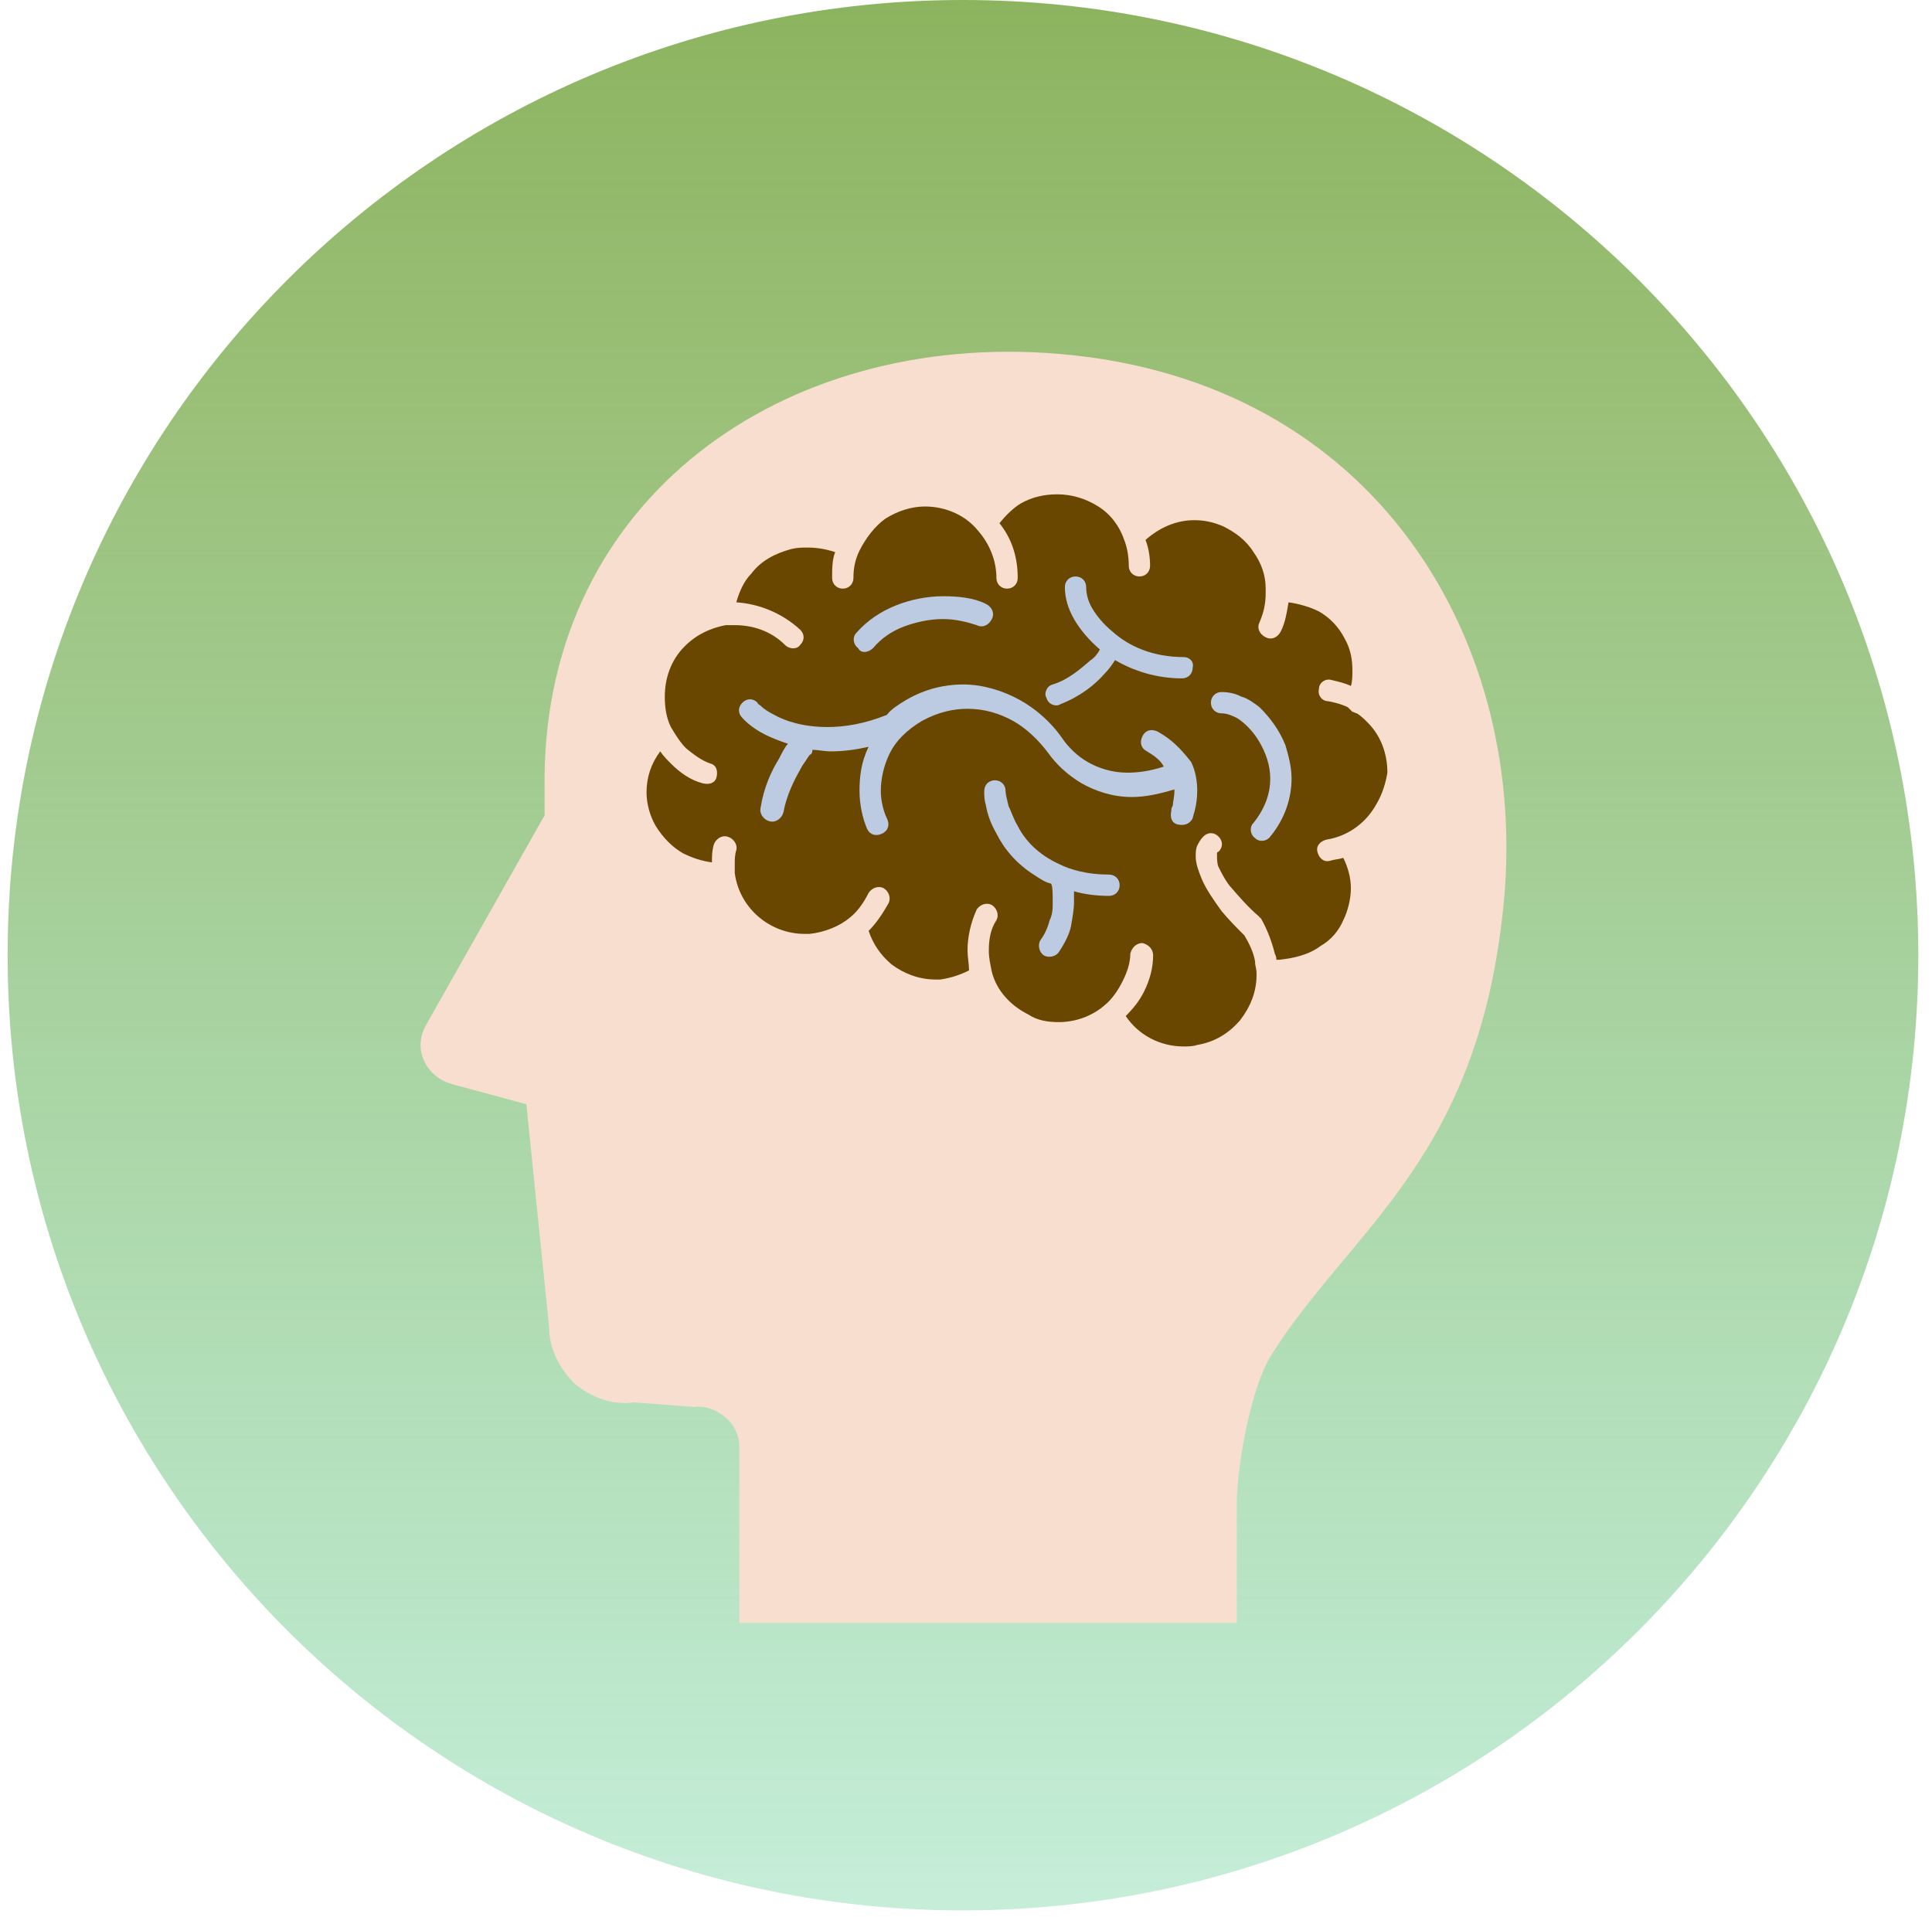
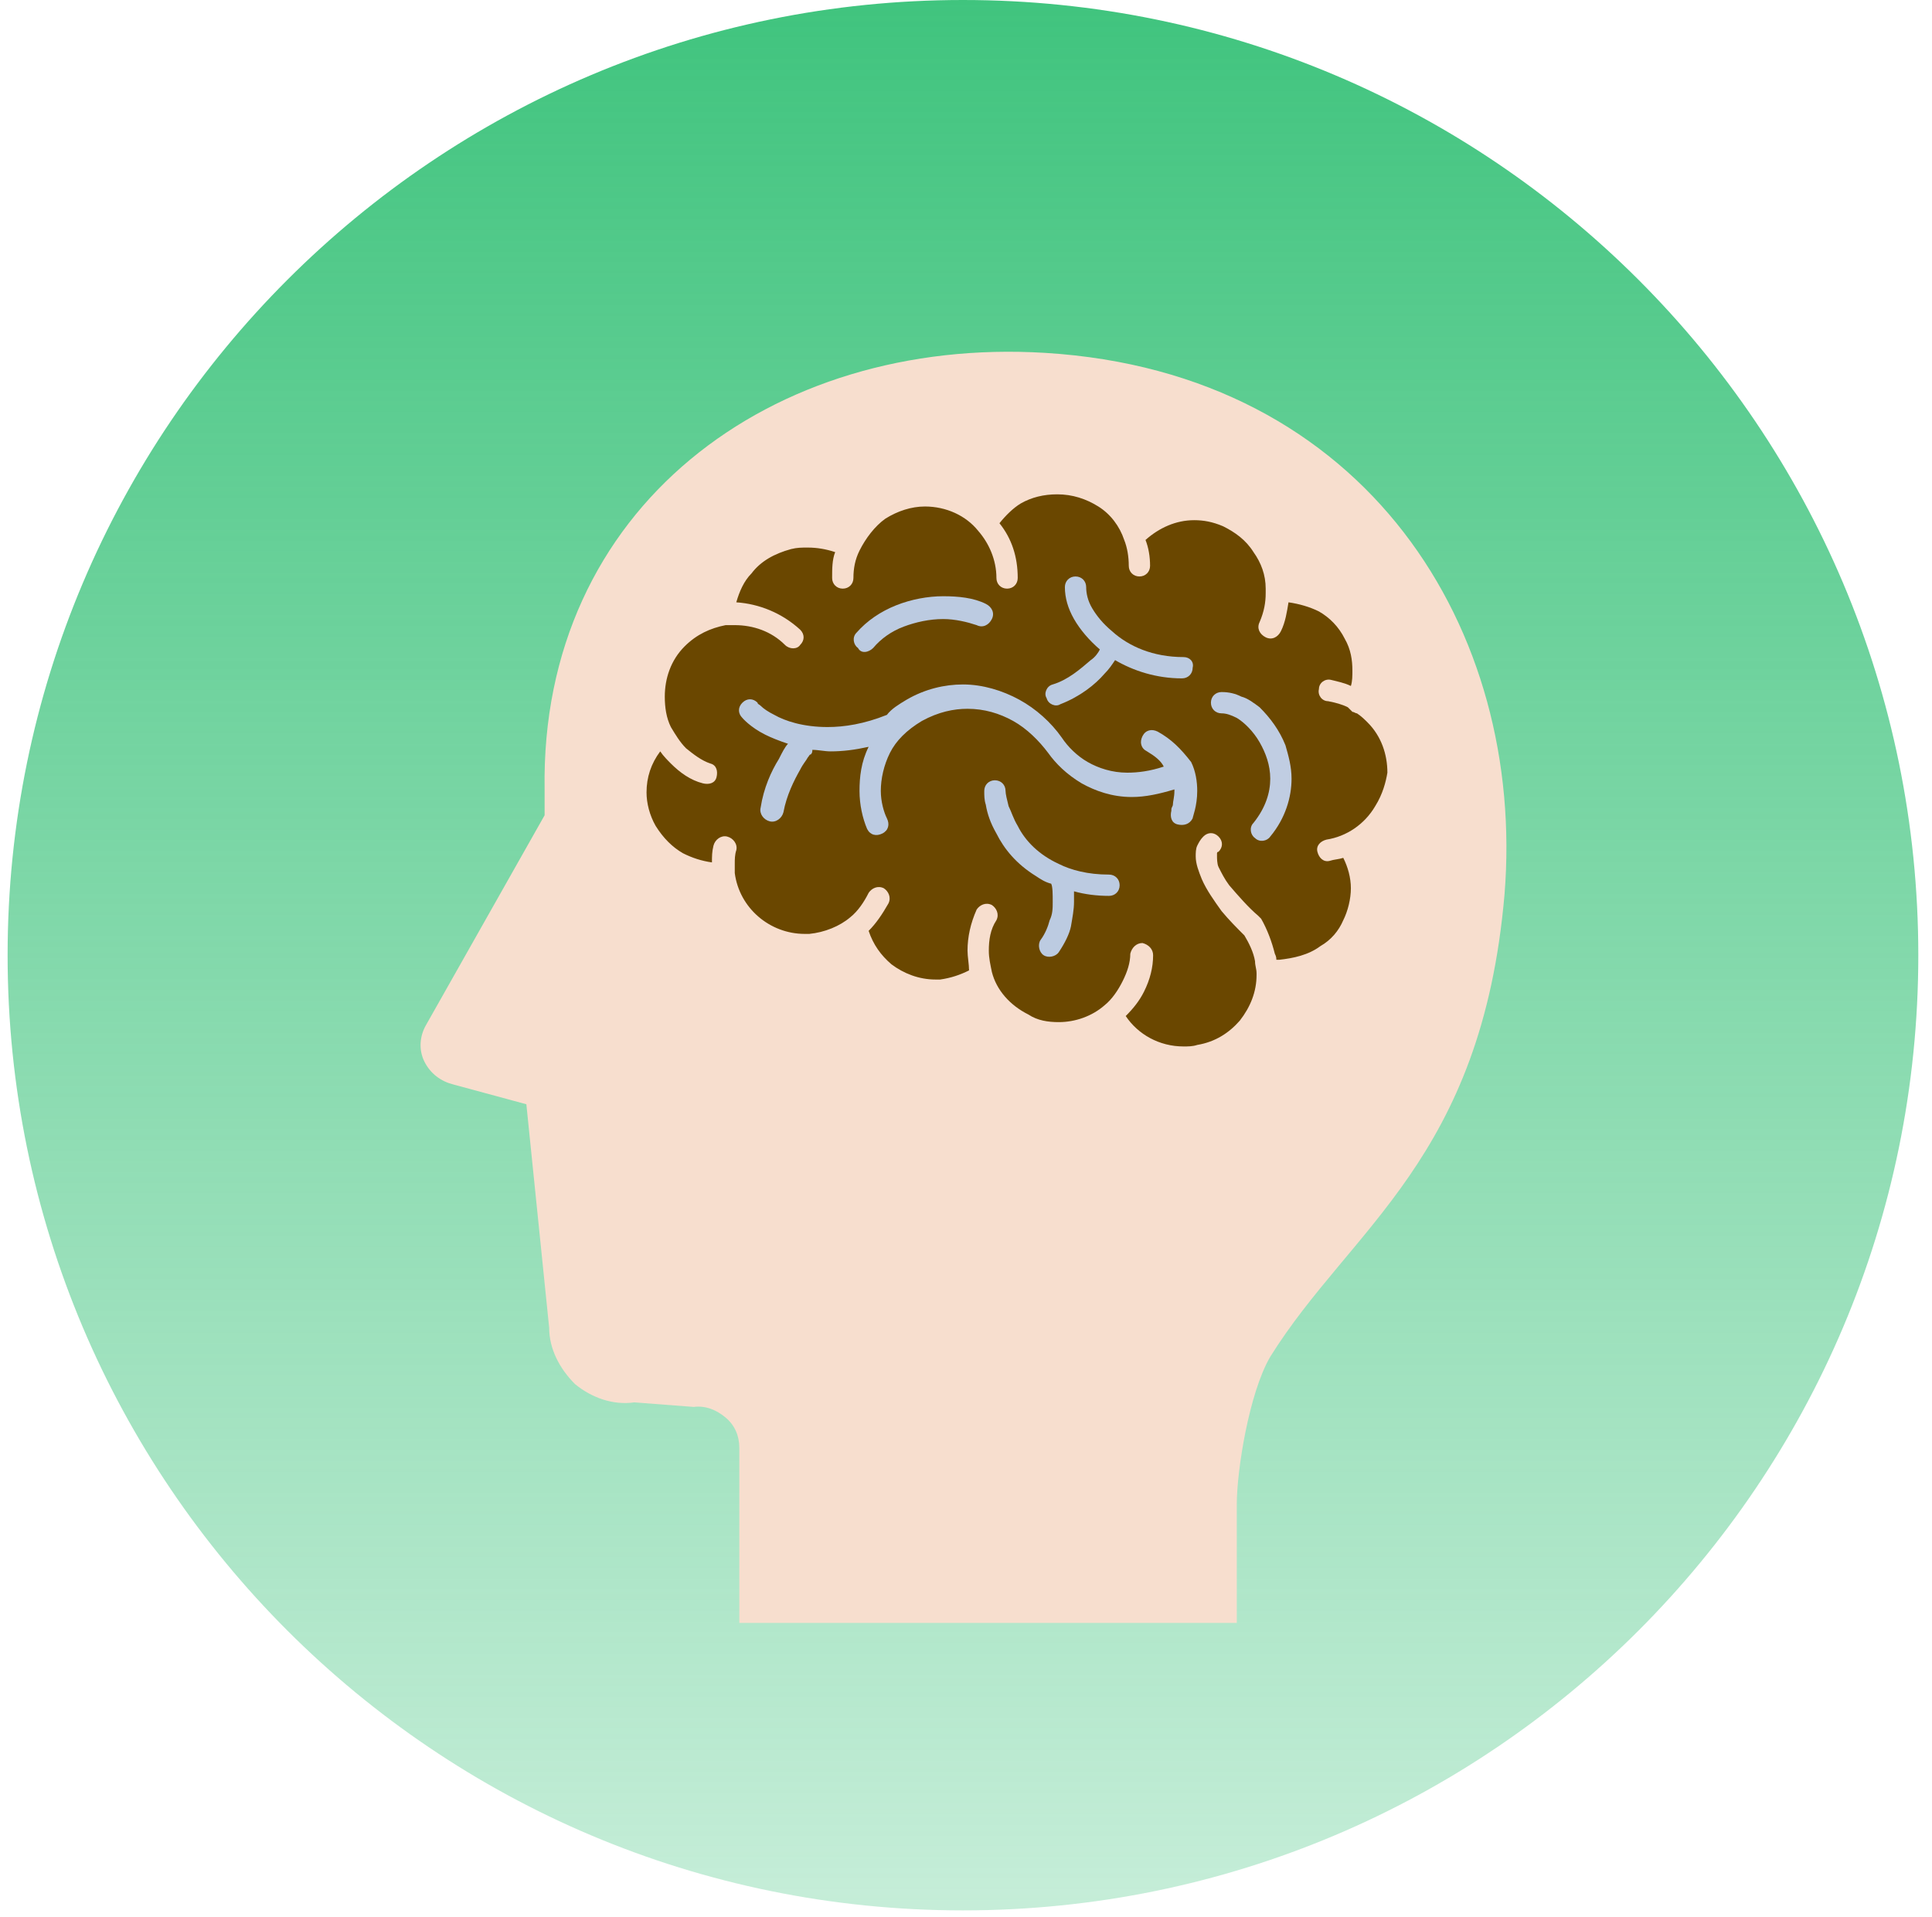
<svg xmlns="http://www.w3.org/2000/svg" version="1.1" id="Ebene_1" x="0px" y="0px" viewBox="0 0 127 126" style="enable-background:new 0 0 127 126;" xml:space="preserve">
  <style type="text/css">
	.st0{fill:url(#SVGID_1_);}
	.st1{fill:#6A4700;}
	.st2{fill:#BCCBE1;}
	.st3{fill:#F7DECE;}
	.st4{fill:#C0CDE2;}
</style>
  <linearGradient id="SVGID_1_" gradientUnits="userSpaceOnUse" x1="63.3" y1="402" x2="63.3" y2="527.6" gradientTransform="matrix(1 0 0 1 0 -402)">
-     <stop offset="5.327789e-09" style="stop-color:#8CB45F" />
-     <stop offset="0.225" style="stop-color:#88B561;stop-opacity:0.843" />
-     <stop offset="0.457" style="stop-color:#7BB766;stop-opacity:0.68" />
-     <stop offset="0.694" style="stop-color:#67BC6E;stop-opacity:0.514" />
-     <stop offset="0.931" style="stop-color:#4AC27A;stop-opacity:0.348" />
+     <stop offset="5.327789e-09" style="stop-color:#40C47E" />
    <stop offset="1" style="stop-color:#40C47E;stop-opacity:0.3" />
  </linearGradient>
  <circle class="st0" cx="63.3" cy="62.8" r="62.8" />
  <circle class="st1" cx="66.3" cy="54.8" r="26.6" />
  <path class="st2" d="M72.9,57.5c-1.4,0-2.5-0.3-3.3-0.7c-1.3-0.6-2.2-1.5-2.7-2.5c-0.3-0.5-0.4-0.9-0.6-1.3c-0.1-0.4-0.2-0.8-0.2-1  c0-0.4-0.3-0.7-0.7-0.7s-0.7,0.3-0.7,0.7c0,0.3,0,0.6,0.1,0.9c0.1,0.6,0.3,1.2,0.7,1.9c0.5,1,1.3,2,2.6,2.8c0.3,0.2,0.6,0.4,1,0.5  c0.1,0.2,0.1,0.7,0.1,1.2c0,0.4,0,0.8-0.2,1.2c-0.1,0.4-0.3,0.9-0.6,1.3c-0.2,0.3-0.1,0.8,0.2,1c0.3,0.2,0.8,0.1,1-0.2  c0.4-0.6,0.7-1.2,0.8-1.7c0.1-0.6,0.2-1.1,0.2-1.6c0-0.2,0-0.5,0-0.7c0.7,0.2,1.5,0.3,2.3,0.3c0.4,0,0.7-0.3,0.7-0.7  C73.6,57.8,73.3,57.5,72.9,57.5z" />
  <path class="st2" d="M76.1,48.1c-0.4-0.2-0.8-0.1-1,0.3c-0.2,0.4-0.1,0.8,0.3,1c0.5,0.3,0.9,0.6,1.1,1c-0.9,0.3-1.7,0.4-2.4,0.4  c-1,0-1.9-0.3-2.6-0.7s-1.3-1-1.7-1.6c-0.7-1-1.7-1.9-2.8-2.5c-1.1-0.6-2.4-1-3.7-1c-1.2,0-2.5,0.3-3.7,1c-0.5,0.3-1,0.6-1.3,1  c-1.5,0.6-2.8,0.8-3.9,0.8c-1.6,0-2.8-0.4-3.5-0.8c-0.4-0.2-0.7-0.4-0.9-0.6c-0.1-0.1-0.2-0.1-0.2-0.2l0,0l0,0c-0.3-0.3-0.7-0.3-1,0  s-0.3,0.7,0,1c0,0,0.5,0.6,1.5,1.1c0.4,0.2,0.9,0.4,1.5,0.6c-0.2,0.2-0.4,0.6-0.6,1c-0.5,0.8-1,1.9-1.2,3.2  c-0.1,0.4,0.2,0.8,0.6,0.9c0.4,0.1,0.8-0.2,0.9-0.6c0.2-1.1,0.7-2.1,1.1-2.8c0.2-0.4,0.4-0.6,0.5-0.8c0.1-0.1,0.1-0.2,0.2-0.2l0,0  l0,0l0,0c0.1-0.1,0.1-0.2,0.1-0.3c0.4,0,0.8,0.1,1.2,0.1c0.8,0,1.6-0.1,2.5-0.3c-0.5,1-0.6,2-0.6,2.9s0.2,1.8,0.5,2.5  c0.2,0.4,0.6,0.5,1,0.3s0.5-0.6,0.3-1s-0.4-1.1-0.4-1.8c0-0.8,0.2-1.7,0.6-2.5c0.4-0.8,1.1-1.5,2.1-2.1c1.1-0.6,2.1-0.8,3-0.8  c1.1,0,2.1,0.3,3,0.8s1.7,1.3,2.3,2.1c0.5,0.7,1.2,1.4,2.2,2c0.9,0.5,2,0.9,3.3,0.9c0.9,0,1.8-0.2,2.8-0.5V52c0,0.4-0.1,0.7-0.1,0.9  c0,0.1-0.1,0.2-0.1,0.3v0.1l0,0l0,0c-0.1,0.4,0,0.8,0.4,0.9c0.4,0.1,0.8,0,1-0.4c0-0.1,0.3-0.8,0.3-1.8c0-0.6-0.1-1.3-0.4-1.9  C77.6,49.2,77,48.6,76.1,48.1z" />
  <path class="st2" d="M57.4,42.6c0.5-0.6,1.2-1.1,2-1.4c0.8-0.3,1.7-0.5,2.6-0.5c0.8,0,1.6,0.2,2.2,0.4c0.4,0.2,0.8,0,1-0.4  s0-0.8-0.4-1C64,39.3,63,39.2,62,39.2s-2.1,0.2-3.1,0.6c-1,0.4-1.9,1-2.6,1.8c-0.3,0.3-0.2,0.8,0.1,1C56.6,43,57.1,42.9,57.4,42.6z" />
  <path class="st3" d="M68.7,23.2c-18-1.1-33.2,10.2-32.9,28.7v1.7L28,67.4c-0.4,0.7-0.5,1.6-0.1,2.4s1.1,1.3,1.9,1.5l4.8,1.3  l1.5,14.7c0,1.4,0.7,2.7,1.7,3.7c1.1,0.9,2.5,1.4,3.9,1.2l3.9,0.3c0.8-0.1,1.5,0.2,2.1,0.7s0.9,1.2,0.9,2v11.5h32.7c0,0,0-5.6,0-7.8  c0-2.2,0.8-7.3,2.2-9.7c5.3-8.5,13.9-13,15.4-30.4C100.3,41.5,89.9,24.5,68.7,23.2z M90.4,53c-0.7,1.2-1.9,2-3.2,2.2  c-0.4,0.1-0.7,0.4-0.6,0.8c0.1,0.4,0.4,0.7,0.8,0.6c0.3-0.1,0.6-0.1,0.9-0.2c0.3,0.6,0.5,1.3,0.5,2s-0.2,1.5-0.5,2.1  c-0.3,0.7-0.8,1.3-1.5,1.7C86,62.8,85,63,84.1,63.1c-0.1,0-0.1,0-0.2,0c0-0.1,0-0.2-0.1-0.4l0,0c-0.2-0.8-0.5-1.6-0.9-2.3l-0.1-0.1  l-0.1-0.1c-0.6-0.5-1.3-1.3-1.9-2c-0.3-0.4-0.5-0.8-0.7-1.2C80,56.8,80,56.4,80,56.3c0-0.1,0-0.1,0-0.2c0,0,0-0.1,0.1-0.1  c0.3-0.3,0.3-0.7,0-1s-0.7-0.3-1,0c-0.2,0.2-0.3,0.4-0.4,0.6c-0.1,0.2-0.1,0.5-0.1,0.7c0,0.5,0.2,1,0.4,1.5c0.3,0.7,0.8,1.4,1.3,2.1  c0.5,0.6,1,1.1,1.5,1.6c0.3,0.5,0.6,1.1,0.7,1.7c0,0.3,0.1,0.5,0.1,0.8l0,0v0.1c0,1.1-0.4,2.1-1.1,3c-0.7,0.8-1.6,1.4-2.8,1.6  c-0.3,0.1-0.6,0.1-0.9,0.1c-1.6,0-3-0.8-3.8-2c0.5-0.5,0.9-1,1.2-1.6l0,0c0.4-0.8,0.6-1.6,0.6-2.4c0-0.4-0.3-0.7-0.7-0.8  c-0.4,0-0.7,0.3-0.8,0.7c0,0.6-0.2,1.2-0.5,1.8l0,0c-0.3,0.6-0.7,1.2-1.2,1.6l0,0c-0.8,0.7-1.9,1.1-3,1.1c-0.7,0-1.4-0.1-2-0.5  c-1.2-0.6-2.1-1.6-2.4-2.8l0,0C65.1,63.4,65,63,65,62.5c0-0.7,0.1-1.4,0.5-2c0.2-0.4,0-0.8-0.3-1c-0.4-0.2-0.8,0-1,0.3  c-0.4,0.9-0.6,1.8-0.6,2.7c0,0.4,0.1,0.9,0.1,1.3c-0.6,0.3-1.2,0.5-1.9,0.6l0,0c-0.1,0-0.2,0-0.3,0c-1.1,0-2.1-0.4-2.9-1  c-0.7-0.6-1.2-1.3-1.5-2.2c0.5-0.5,0.9-1.1,1.3-1.8c0.2-0.4,0-0.8-0.3-1c-0.4-0.2-0.8,0-1,0.3c-0.3,0.6-0.7,1.2-1.2,1.6  c-0.7,0.6-1.7,1-2.7,1.1l0,0c-0.1,0-0.2,0-0.3,0c-2.3,0-4.3-1.7-4.6-4l0,0l0,0c0-0.1,0-0.2,0-0.3s0-0.2,0-0.3c0-0.3,0-0.6,0.1-0.9  c0.1-0.4-0.2-0.8-0.6-0.9c-0.4-0.1-0.8,0.2-0.9,0.6c-0.1,0.4-0.1,0.7-0.1,1.1l0,0c-0.7-0.1-1.3-0.3-1.9-0.6c-0.7-0.4-1.3-1-1.8-1.8  c-0.4-0.7-0.6-1.5-0.6-2.2c0-1,0.3-1.9,0.9-2.7c0.2,0.3,0.5,0.6,0.7,0.8c0.6,0.6,1.3,1.1,2.1,1.3c0.4,0.1,0.8,0,0.9-0.4  c0.1-0.4,0-0.8-0.4-0.9c-0.6-0.2-1.1-0.6-1.6-1l0,0c-0.4-0.4-0.7-0.9-1-1.4c-0.3-0.6-0.4-1.3-0.4-2c0-1.2,0.4-2.4,1.3-3.3  c0.8-0.8,1.7-1.2,2.7-1.4l0,0l0,0c0.2,0,0.4,0,0.6,0c1.2,0,2.4,0.4,3.3,1.3c0.3,0.3,0.8,0.3,1,0c0.3-0.3,0.3-0.7,0-1  c-1.2-1.1-2.7-1.7-4.2-1.8c0.2-0.7,0.5-1.4,1-1.9c0.6-0.8,1.5-1.3,2.6-1.6c0.4-0.1,0.7-0.1,1.1-0.1c0.6,0,1.2,0.1,1.8,0.3  c-0.2,0.5-0.2,1.1-0.2,1.7c0,0.4,0.3,0.7,0.7,0.7s0.7-0.3,0.7-0.7c0-0.6,0.1-1.2,0.4-1.8c0.4-0.8,1-1.6,1.7-2.1  c0.8-0.5,1.7-0.8,2.6-0.8c1.4,0,2.7,0.6,3.5,1.6c0.7,0.8,1.2,1.9,1.2,3.1c0,0.4,0.3,0.7,0.7,0.7c0.4,0,0.7-0.3,0.7-0.7  c0-1.4-0.4-2.6-1.2-3.6c0.4-0.5,0.9-1,1.4-1.3c0.7-0.4,1.5-0.6,2.4-0.6c1,0,1.9,0.3,2.7,0.8c0.8,0.5,1.4,1.3,1.7,2.2l0,0  c0.2,0.5,0.3,1.1,0.3,1.7c0,0.4,0.3,0.7,0.7,0.7c0.4,0,0.7-0.3,0.7-0.7c0-0.6-0.1-1.2-0.3-1.7c0.9-0.8,2-1.3,3.2-1.3  c0.6,0,1.2,0.1,1.9,0.4c0.8,0.4,1.5,0.9,2,1.7c0.5,0.7,0.8,1.5,0.8,2.4c0,0.1,0,0.2,0,0.3c0,0.6-0.1,1.2-0.4,1.9  c-0.2,0.4,0,0.8,0.4,1s0.8,0,1-0.4c0.3-0.6,0.4-1.3,0.5-1.9c0.7,0.1,1.4,0.3,2,0.6c0.7,0.4,1.3,1,1.7,1.8c0.4,0.7,0.5,1.4,0.5,2.1  c0,0.3,0,0.7-0.1,1c-0.4-0.2-0.9-0.3-1.3-0.4c-0.4-0.1-0.8,0.2-0.8,0.6c-0.1,0.4,0.2,0.8,0.6,0.8c0.5,0.1,0.9,0.2,1.3,0.4  c0.1,0.1,0.2,0.2,0.3,0.3c0.1,0,0.2,0.1,0.3,0.1c0.3,0.2,0.5,0.4,0.7,0.6l0,0c0.9,0.9,1.3,2.1,1.3,3.3C91.1,51.4,90.9,52.2,90.4,53z  " />
  <path class="st4" d="M82.8,46.5c-0.4-0.3-0.8-0.6-1.2-0.7c-0.4-0.2-0.8-0.3-1.3-0.3c-0.4,0-0.7,0.3-0.7,0.7s0.3,0.7,0.7,0.7  c0.3,0,0.6,0.1,1,0.3c0.5,0.3,1.1,0.9,1.5,1.6c0.4,0.7,0.7,1.5,0.7,2.4s-0.3,1.9-1.1,2.9c-0.3,0.3-0.2,0.8,0.1,1  c0.3,0.3,0.8,0.2,1-0.1c1-1.2,1.4-2.6,1.4-3.8c0-0.8-0.2-1.5-0.4-2.2C84.1,48,83.5,47.2,82.8,46.5z" />
  <path class="st2" d="M77.8,43.2c-2,0-3.6-0.7-4.7-1.7c-0.6-0.5-1-1-1.3-1.5s-0.4-1-0.4-1.4s-0.3-0.7-0.7-0.7c-0.4,0-0.7,0.3-0.7,0.7  c0,0.7,0.2,1.4,0.6,2.1c0.4,0.7,1,1.4,1.7,2c-0.1,0.2-0.3,0.5-0.6,0.7C71,44,70.2,44.7,69.2,45c-0.4,0.1-0.6,0.6-0.4,0.9  c0.1,0.4,0.6,0.6,0.9,0.4c1.3-0.5,2.3-1.3,2.9-2c0.3-0.3,0.5-0.6,0.7-0.9c1.2,0.7,2.7,1.2,4.4,1.2c0.4,0,0.7-0.3,0.7-0.7  C78.5,43.5,78.2,43.2,77.8,43.2z" />
</svg>
